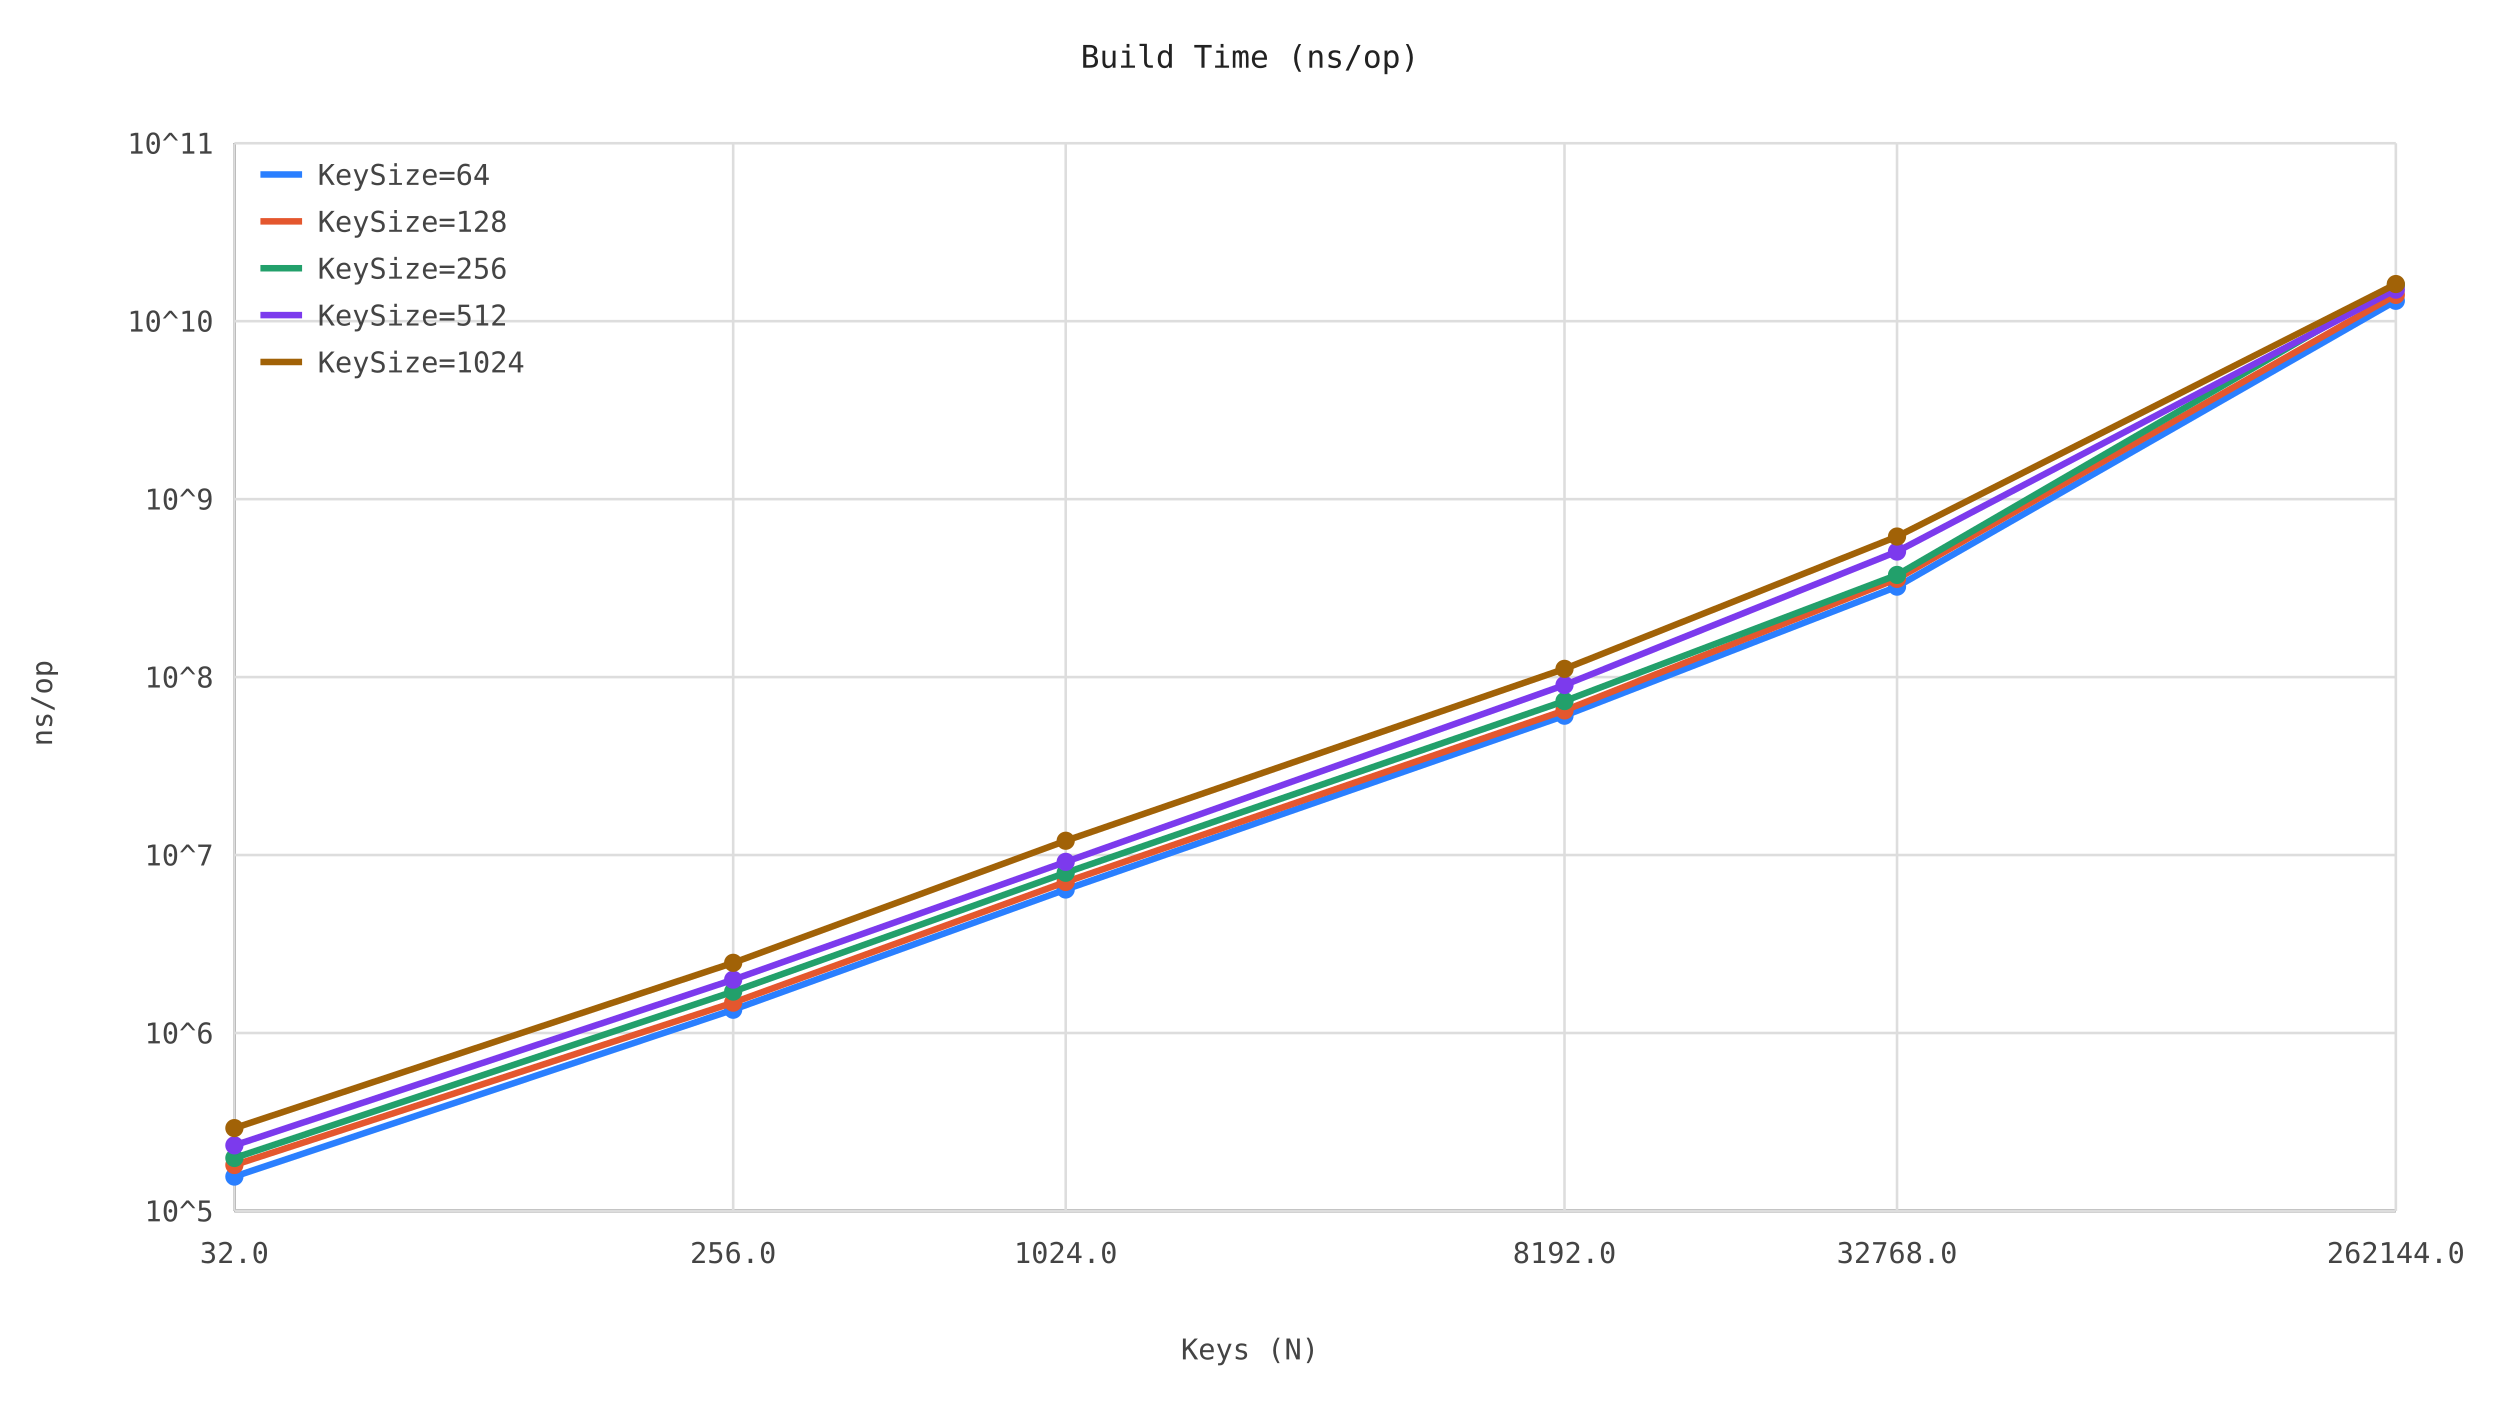
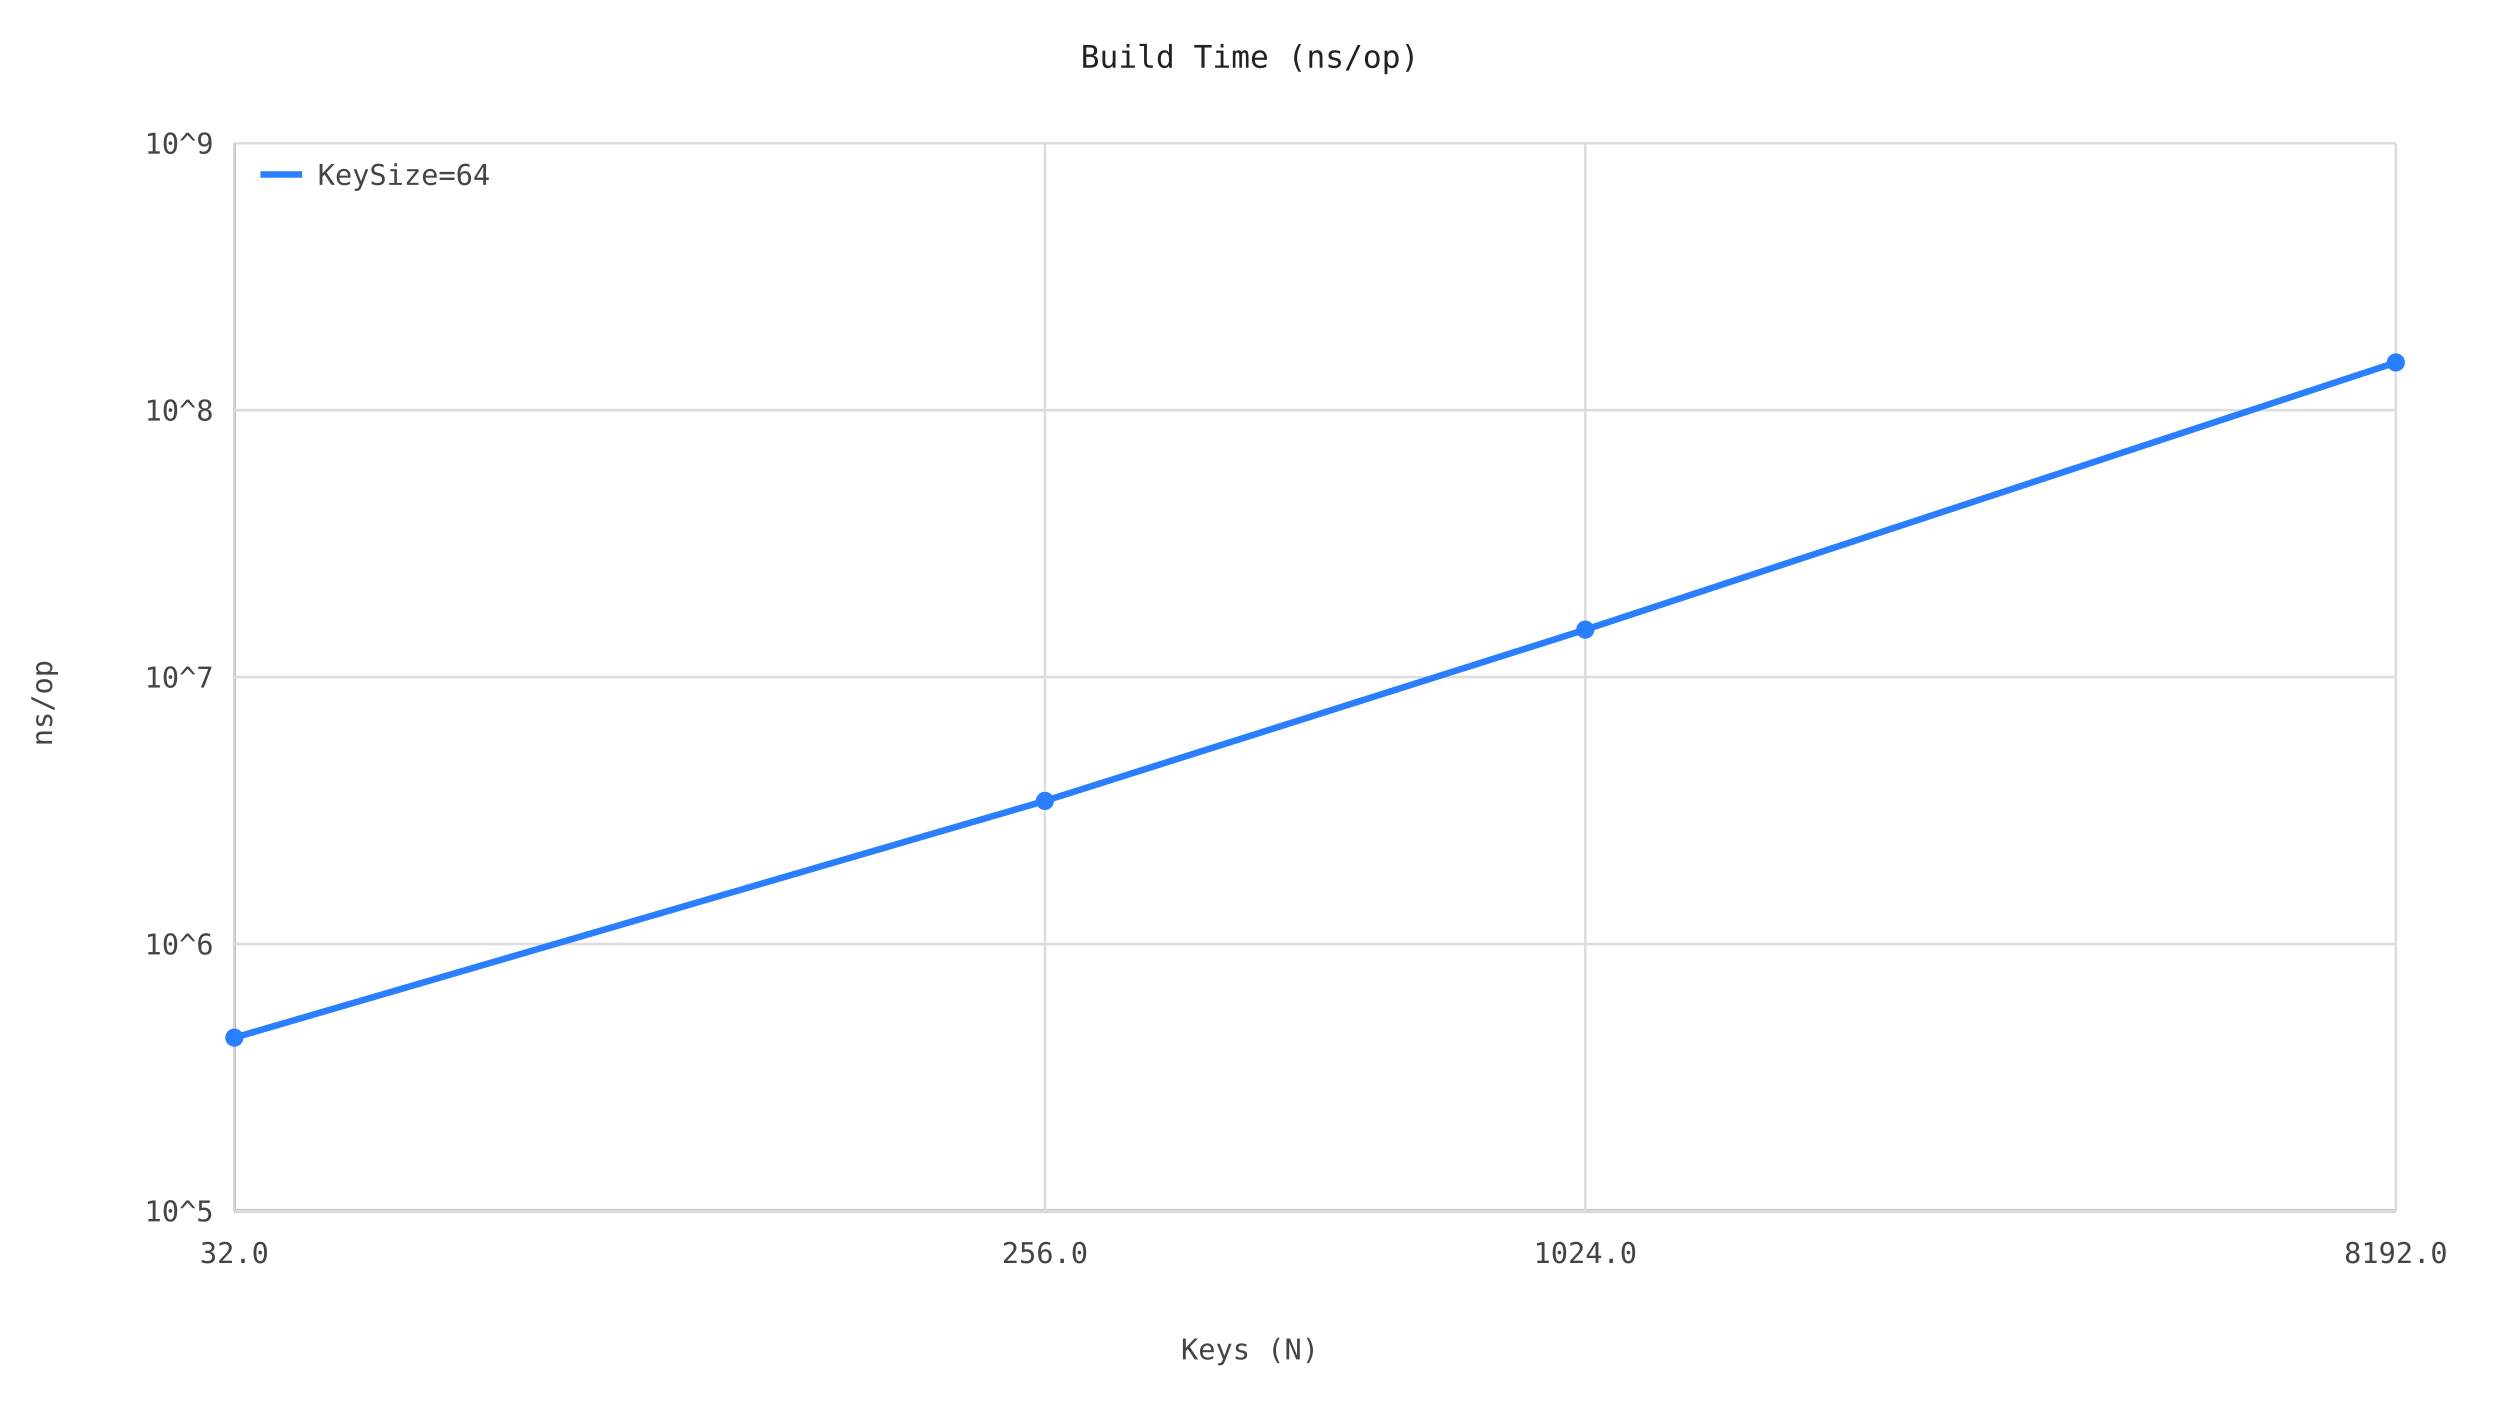
<svg xmlns="http://www.w3.org/2000/svg" width="960" height="540" viewBox="0 0 960 540">
  <style>text{font-family:Menlo,Monaco,monospace;font-size:12px;fill:#222} .axis{stroke:#333;stroke-width:1} .grid{stroke:#ddd;stroke-width:1} .label{font-size:11px;fill:#444}</style>
  <text x="480.0" y="26" text-anchor="middle">Build Time (ns/op)</text>
  <line class="axis" x1="90" y1="465" x2="920" y2="465" />
  <line class="axis" x1="90" y1="55" x2="90" y2="465" />
  <line class="grid" x1="90" y1="465.00" x2="920" y2="465.00" />
  <text class="label" x="82" y="469.00" text-anchor="end">10^5</text>
-   <line class="grid" x1="90" y1="396.67" x2="920" y2="396.67" />
-   <text class="label" x="82" y="400.67" text-anchor="end">10^6</text>
-   <line class="grid" x1="90" y1="328.33" x2="920" y2="328.33" />
-   <text class="label" x="82" y="332.33" text-anchor="end">10^7</text>
+   <line class="grid" x1="90" y1="362.50" x2="920" y2="362.50" />
+   <text class="label" x="82" y="366.50" text-anchor="end">10^6</text>
  <line class="grid" x1="90" y1="260.00" x2="920" y2="260.00" />
-   <text class="label" x="82" y="264.00" text-anchor="end">10^8</text>
-   <line class="grid" x1="90" y1="191.67" x2="920" y2="191.67" />
-   <text class="label" x="82" y="195.67" text-anchor="end">10^9</text>
-   <line class="grid" x1="90" y1="123.33" x2="920" y2="123.33" />
-   <text class="label" x="82" y="127.33" text-anchor="end">10^10</text>
+   <text class="label" x="82" y="264.00" text-anchor="end">10^7</text>
+   <line class="grid" x1="90" y1="157.50" x2="920" y2="157.50" />
+   <text class="label" x="82" y="161.50" text-anchor="end">10^8</text>
  <line class="grid" x1="90" y1="55.00" x2="920" y2="55.00" />
-   <text class="label" x="82" y="59.00" text-anchor="end">10^11</text>
+   <text class="label" x="82" y="59.00" text-anchor="end">10^9</text>
  <line class="grid" x1="90.00" y1="55" x2="90.00" y2="465" />
  <text class="label" x="90.00" y="485" text-anchor="middle">32.0</text>
-   <line class="grid" x1="281.54" y1="55" x2="281.54" y2="465" />
-   <text class="label" x="281.54" y="485" text-anchor="middle">256.0</text>
-   <line class="grid" x1="409.23" y1="55" x2="409.23" y2="465" />
-   <text class="label" x="409.23" y="485" text-anchor="middle">1024.0</text>
-   <line class="grid" x1="600.77" y1="55" x2="600.77" y2="465" />
-   <text class="label" x="600.77" y="485" text-anchor="middle">8192.0</text>
-   <line class="grid" x1="728.46" y1="55" x2="728.46" y2="465" />
-   <text class="label" x="728.46" y="485" text-anchor="middle">32768.0</text>
+   <line class="grid" x1="401.25" y1="55" x2="401.25" y2="465" />
+   <text class="label" x="401.25" y="485" text-anchor="middle">256.0</text>
+   <line class="grid" x1="608.75" y1="55" x2="608.75" y2="465" />
+   <text class="label" x="608.75" y="485" text-anchor="middle">1024.0</text>
  <line class="grid" x1="920.00" y1="55" x2="920.00" y2="465" />
-   <text class="label" x="920.00" y="485" text-anchor="middle">262144.0</text>
-   <polyline fill="none" stroke="#2a7fff" stroke-width="2.5" points="90.00,451.81 281.54,387.74 409.23,341.57 600.77,274.83 728.46,225.27 920.00,115.51" />
-   <circle cx="90.00" cy="451.81" r="3.5" fill="#2a7fff" />
-   <circle cx="281.54" cy="387.74" r="3.5" fill="#2a7fff" />
-   <circle cx="409.23" cy="341.57" r="3.5" fill="#2a7fff" />
-   <circle cx="600.77" cy="274.83" r="3.5" fill="#2a7fff" />
-   <circle cx="728.46" cy="225.27" r="3.5" fill="#2a7fff" />
-   <circle cx="920.00" cy="115.51" r="3.5" fill="#2a7fff" />
+   <text class="label" x="920.00" y="485" text-anchor="middle">8192.0</text>
+   <polyline fill="none" stroke="#2a7fff" stroke-width="2.5" points="90.00,398.46 401.25,307.54 608.75,241.79 920.00,139.19" />
+   <circle cx="90.00" cy="398.46" r="3.5" fill="#2a7fff" />
+   <circle cx="401.25" cy="307.54" r="3.5" fill="#2a7fff" />
+   <circle cx="608.75" cy="241.79" r="3.5" fill="#2a7fff" />
+   <circle cx="920.00" cy="139.19" r="3.5" fill="#2a7fff" />
  <line x1="100" y1="67" x2="116" y2="67" stroke="#2a7fff" stroke-width="2.5" />
  <text class="label" x="122" y="71">KeySize=64</text>
-   <polyline fill="none" stroke="#e4572e" stroke-width="2.5" points="90.00,447.37 281.54,385.01 409.23,338.67 600.77,272.81 728.46,222.28 920.00,113.24" />
-   <circle cx="90.00" cy="447.37" r="3.5" fill="#e4572e" />
-   <circle cx="281.54" cy="385.01" r="3.5" fill="#e4572e" />
-   <circle cx="409.23" cy="338.67" r="3.5" fill="#e4572e" />
-   <circle cx="600.77" cy="272.81" r="3.5" fill="#e4572e" />
-   <circle cx="728.46" cy="222.28" r="3.5" fill="#e4572e" />
-   <circle cx="920.00" cy="113.24" r="3.5" fill="#e4572e" />
-   <line x1="100" y1="85" x2="116" y2="85" stroke="#e4572e" stroke-width="2.5" />
-   <text class="label" x="122" y="89">KeySize=128</text>
-   <polyline fill="none" stroke="#22a06b" stroke-width="2.5" points="90.00,444.67 281.54,380.77 409.23,335.15 600.77,269.21 728.46,220.77 920.00,109.52" />
-   <circle cx="90.00" cy="444.67" r="3.5" fill="#22a06b" />
-   <circle cx="281.54" cy="380.77" r="3.5" fill="#22a06b" />
-   <circle cx="409.23" cy="335.15" r="3.5" fill="#22a06b" />
-   <circle cx="600.77" cy="269.21" r="3.5" fill="#22a06b" />
-   <circle cx="728.46" cy="220.77" r="3.5" fill="#22a06b" />
-   <circle cx="920.00" cy="109.52" r="3.5" fill="#22a06b" />
-   <line x1="100" y1="103" x2="116" y2="103" stroke="#22a06b" stroke-width="2.5" />
-   <text class="label" x="122" y="107">KeySize=256</text>
-   <polyline fill="none" stroke="#7c3aed" stroke-width="2.5" points="90.00,439.82 281.54,376.19 409.23,330.95 600.77,263.05 728.46,211.79 920.00,111.23" />
-   <circle cx="90.00" cy="439.82" r="3.5" fill="#7c3aed" />
-   <circle cx="281.54" cy="376.19" r="3.5" fill="#7c3aed" />
-   <circle cx="409.23" cy="330.95" r="3.5" fill="#7c3aed" />
-   <circle cx="600.77" cy="263.05" r="3.5" fill="#7c3aed" />
-   <circle cx="728.46" cy="211.79" r="3.5" fill="#7c3aed" />
-   <circle cx="920.00" cy="111.23" r="3.5" fill="#7c3aed" />
-   <line x1="100" y1="121" x2="116" y2="121" stroke="#7c3aed" stroke-width="2.5" />
-   <text class="label" x="122" y="125">KeySize=512</text>
-   <polyline fill="none" stroke="#a16207" stroke-width="2.5" points="90.00,433.19 281.54,369.72 409.23,322.85 600.77,256.84 728.46,206.03 920.00,109.07" />
-   <circle cx="90.00" cy="433.19" r="3.5" fill="#a16207" />
-   <circle cx="281.54" cy="369.72" r="3.5" fill="#a16207" />
-   <circle cx="409.23" cy="322.85" r="3.5" fill="#a16207" />
-   <circle cx="600.77" cy="256.84" r="3.5" fill="#a16207" />
-   <circle cx="728.46" cy="206.03" r="3.5" fill="#a16207" />
-   <circle cx="920.00" cy="109.07" r="3.5" fill="#a16207" />
-   <line x1="100" y1="139" x2="116" y2="139" stroke="#a16207" stroke-width="2.5" />
-   <text class="label" x="122" y="143">KeySize=1024</text>
  <text class="label" x="480.0" y="522" text-anchor="middle">Keys (N)</text>
  <text class="label" transform="translate(20,270.0) rotate(-90)" text-anchor="middle">ns/op</text>
</svg>
